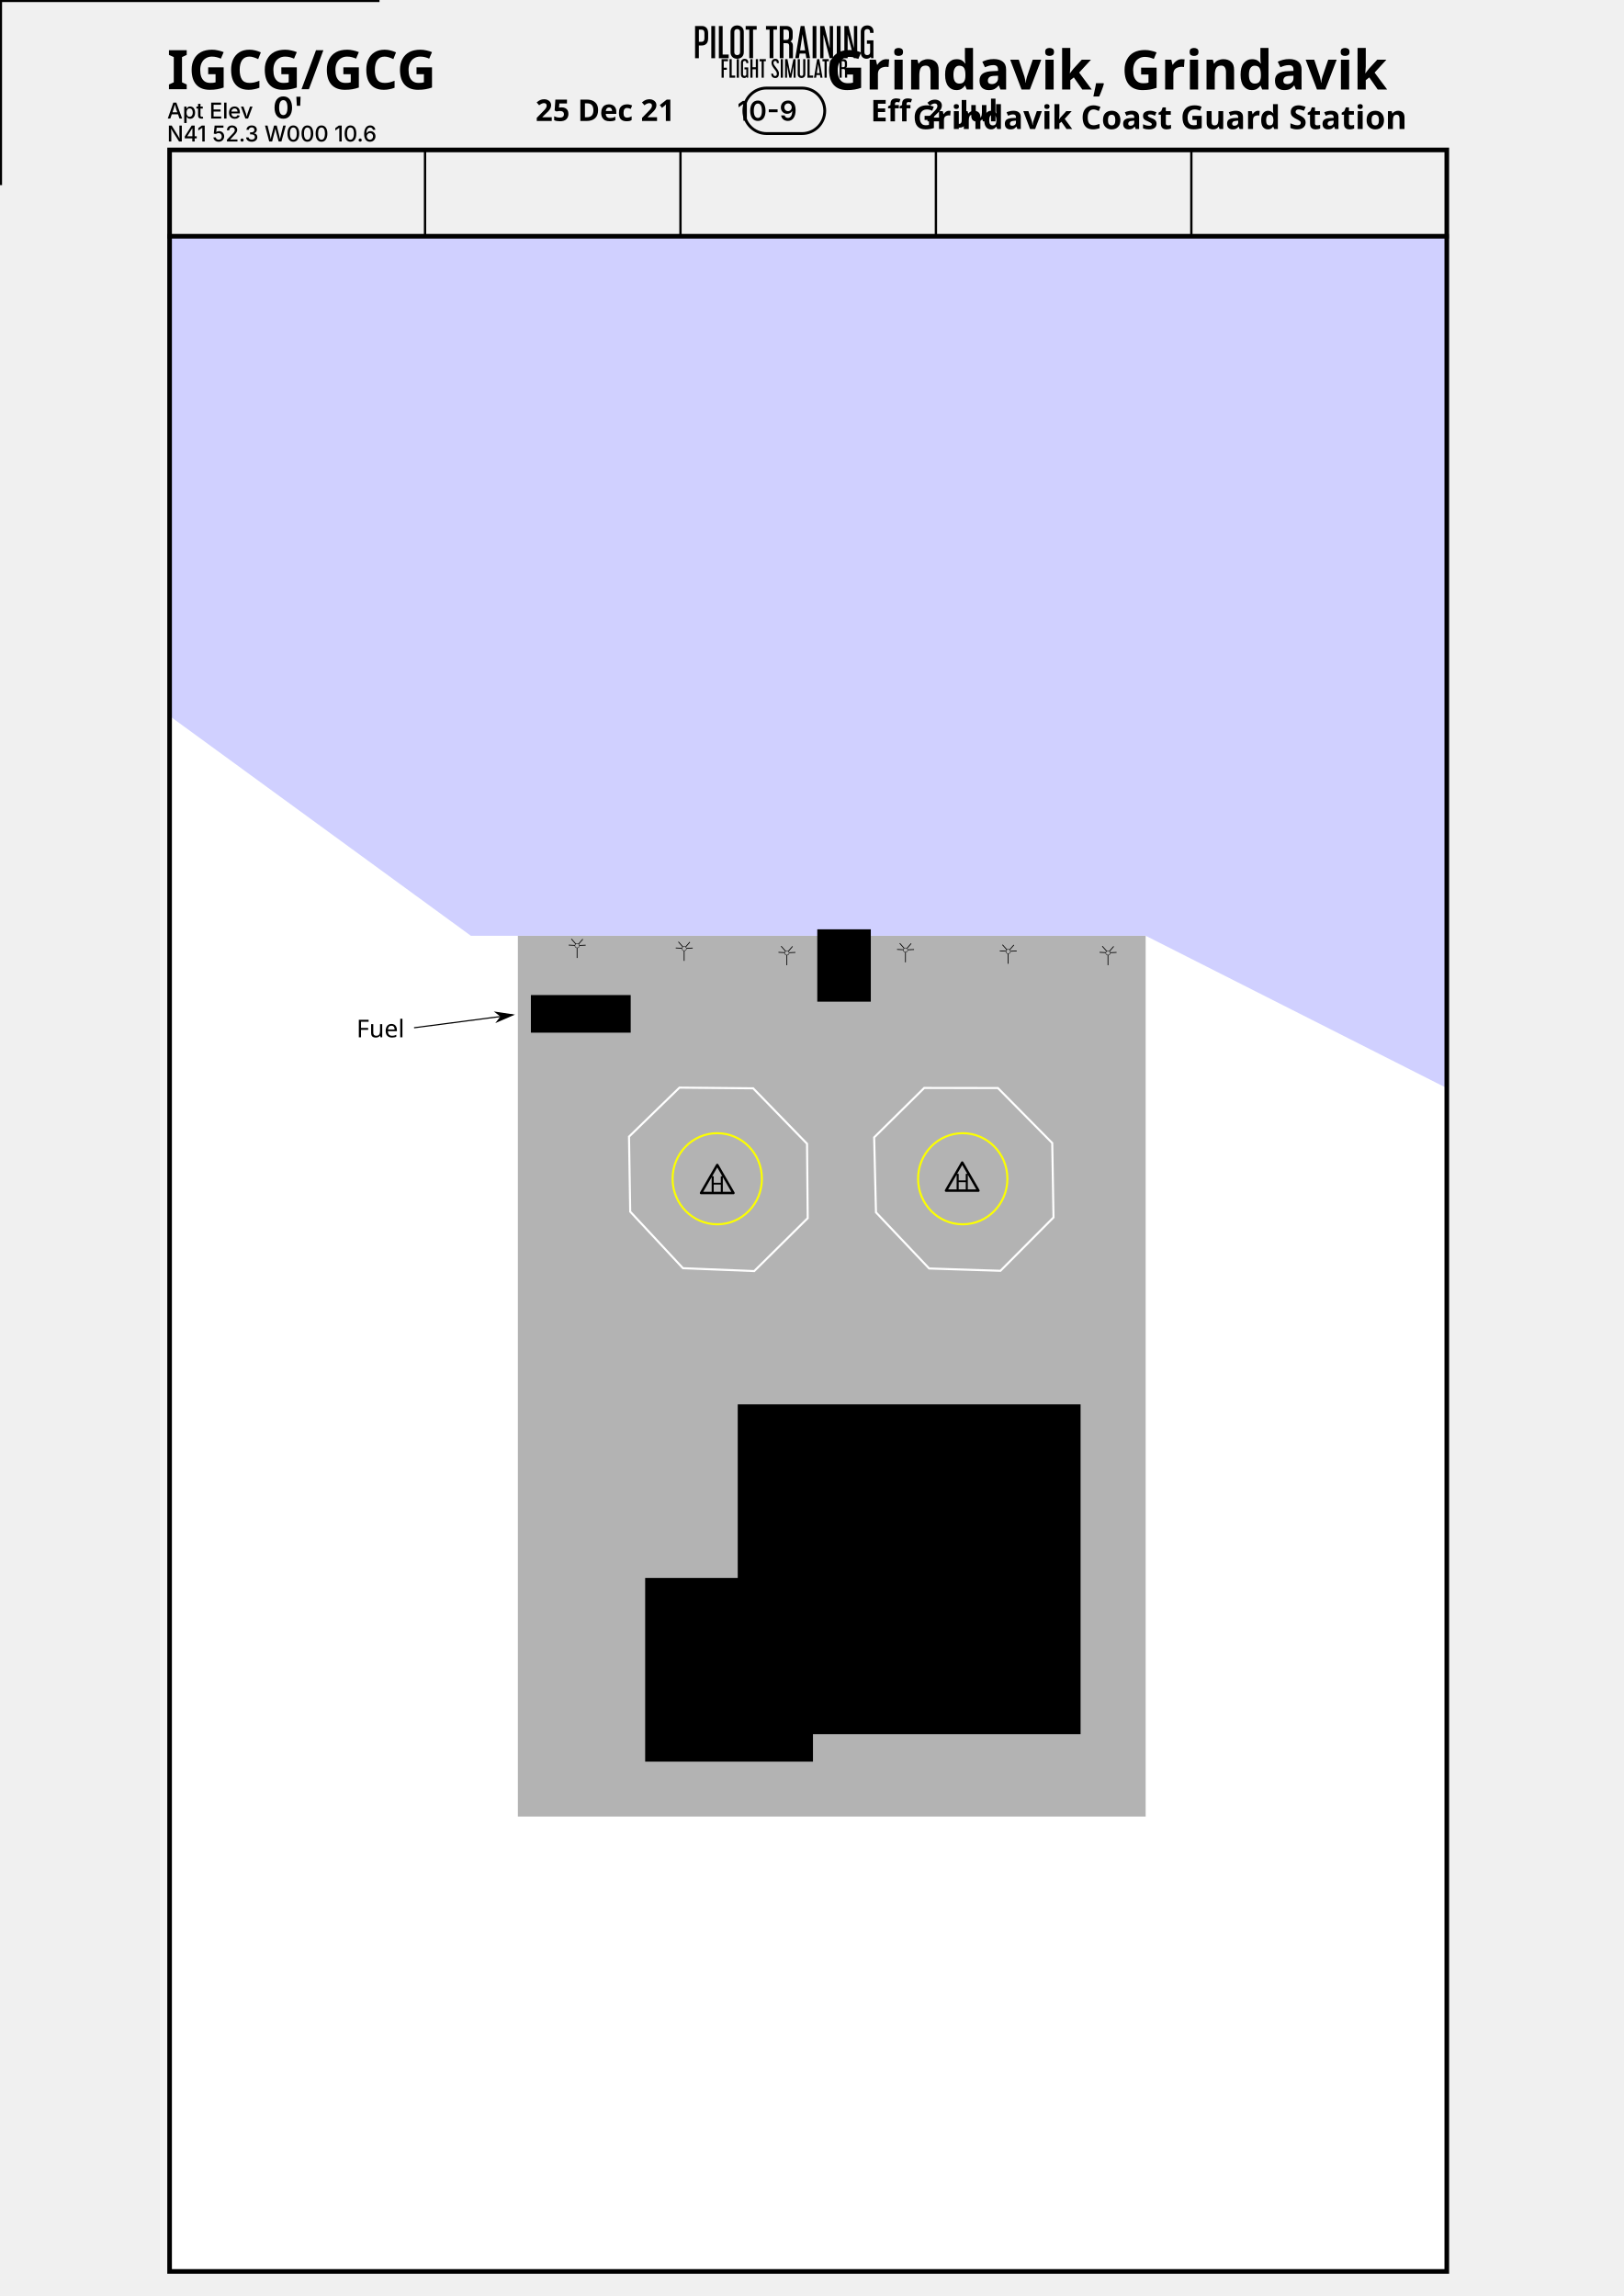
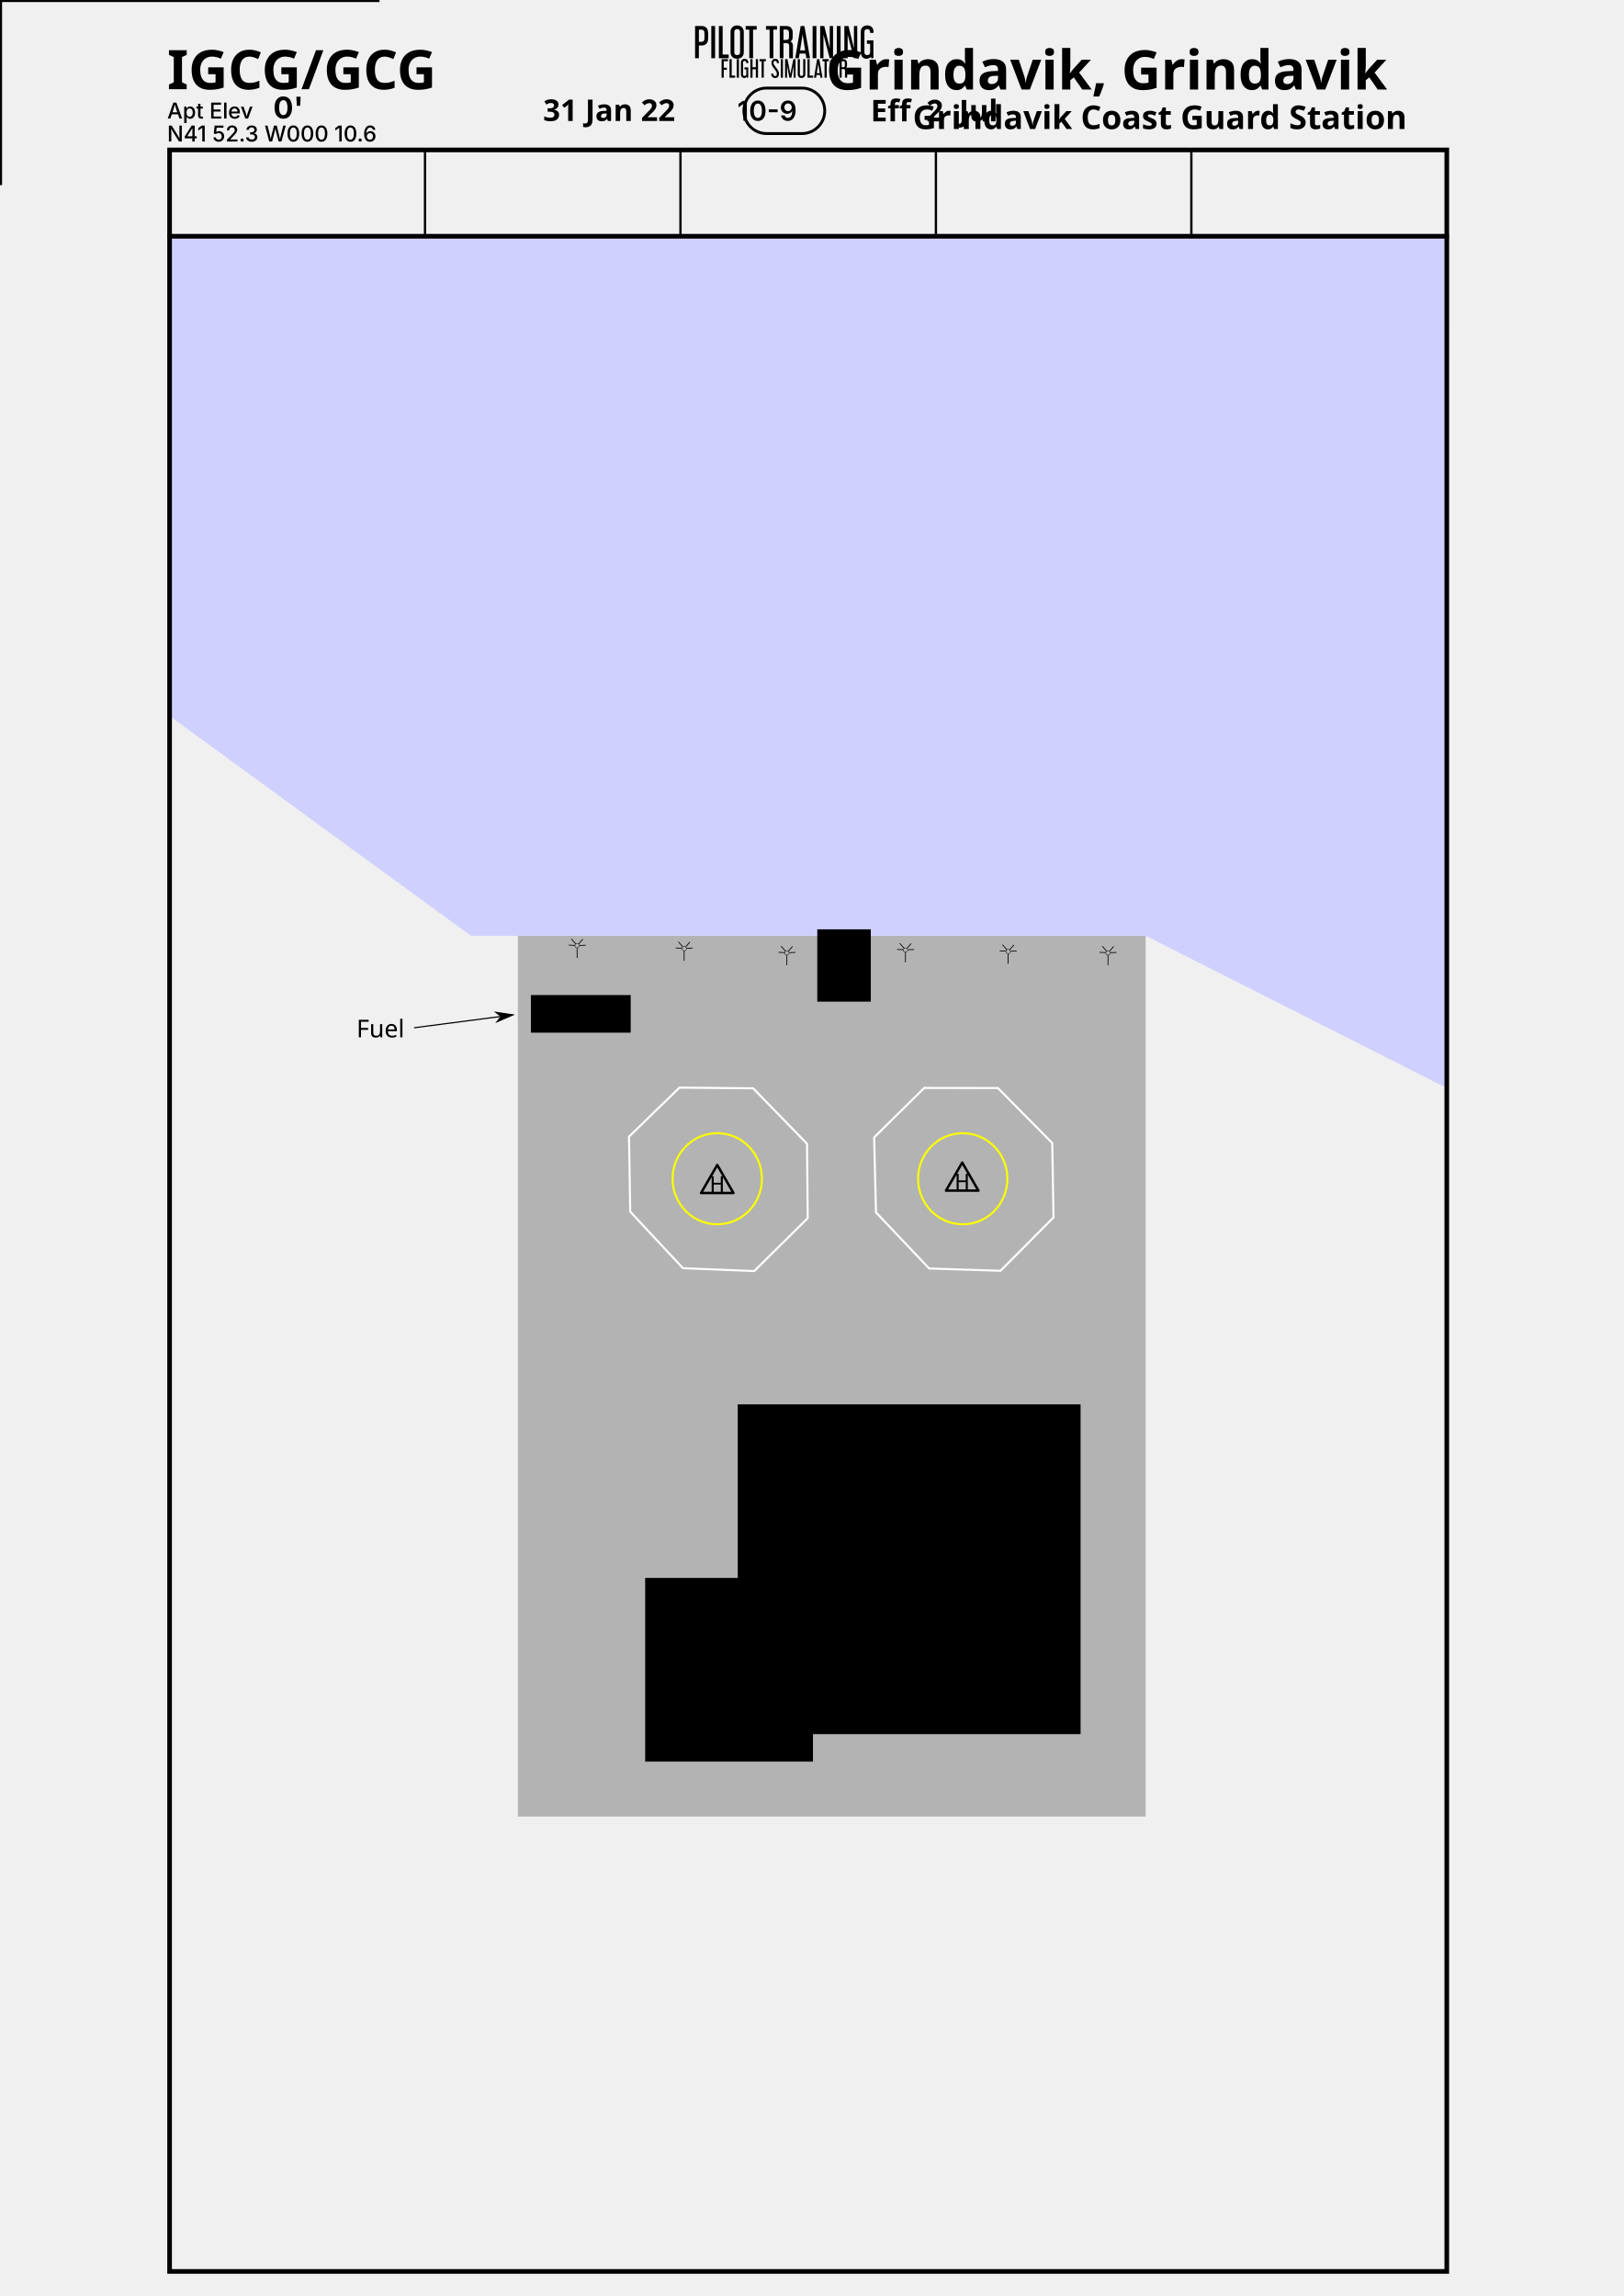
<svg xmlns="http://www.w3.org/2000/svg" width="210mm" height="297mm" viewBox="0 0 210 297" version="1.1" id="svg2434">
  <defs id="defs2431">
    <marker orient="auto" refY="0" refX="0" id="EmptyDotM-6-7" style="overflow:visible">
      <path id="path3328-8-0" d="m -2.5,-1 c 0,2.76 -2.24,5 -5,5 -2.76,0 -5,-2.24 -5,-5 0,-2.76 2.24,-5 5,-5 2.76,0 5,2.24 5,5 z" style="fill:#ffffff;fill-rule:evenodd;stroke:#000000;stroke-width:1pt;stroke-opacity:1" transform="matrix(0.4,0,0,0.4,2.96,0.4)" />
    </marker>
    <marker orient="auto" refY="0" refX="0" id="marker2187" style="overflow:visible">
      <path id="path2185" d="m -2.5,-1 c 0,2.76 -2.24,5 -5,5 -2.76,0 -5,-2.24 -5,-5 0,-2.76 2.24,-5 5,-5 2.76,0 5,2.24 5,5 z" style="fill:#ffffff;fill-rule:evenodd;stroke:#000000;stroke-width:1pt;stroke-opacity:1" transform="matrix(0.4,0,0,0.4,2.96,0.4)" />
    </marker>
    <marker style="overflow:visible" id="marker13503" refX="0" refY="0" orient="auto">
      <path transform="scale(0.8)" style="fill:none;fill-opacity:0.75;fill-rule:evenodd;stroke:#000000;stroke-width:1pt;stroke-opacity:1" d="M 0,5.65 V -5.65" id="path13501" />
    </marker>
    <marker style="overflow:visible" id="Arrow1Lend-5-2-3-9" refX="0" refY="0" orient="auto">
      <path transform="matrix(-0.8,0,0,-0.8,-10,0)" style="fill:#000000;fill-opacity:1;fill-rule:evenodd;stroke:#000000;stroke-width:1pt;stroke-opacity:1" d="M 0,0 5,-5 -12.5,0 5,5 Z" id="path4521-2-0-4-6" />
    </marker>
  </defs>
  <g id="layer1">
-     <rect style="opacity:1;fill:#ffffff;fill-opacity:1;fill-rule:evenodd;stroke:none;stroke-width:0.265;stroke-miterlimit:4;stroke-dasharray:none;stroke-opacity:1" id="rect35909" width="165.449" height="263.26" x="21.67" y="30.56" />
    <rect style="opacity:1;fill:#b3b3b3;fill-rule:evenodd;stroke-width:0.481;fill-opacity:1" id="rect30590" width="81.196" height="113.937" x="66.978" y="121.046" />
    <path style="fill:#d0d0ff;stroke:none;stroke-width:0.265;stroke-linecap:butt;stroke-linejoin:miter;stroke-opacity:1;fill-opacity:1;stroke-miterlimit:4;stroke-dasharray:none;opacity:1" d="m 187.182,140.784 -39.008,-19.738 -81.196,1e-5 -6.08,10e-6 L 21.796,92.515 21.67,30.56 h 165.714 z" id="path35425" />
    <text xml:space="preserve" style="font-style:normal;font-variant:normal;font-weight:normal;font-stretch:normal;font-size:2.822px;line-height:1.25;font-family:Calibri;-inkscape-font-specification:Calibri;text-align:center;letter-spacing:0px;word-spacing:0px;text-anchor:middle;stroke-width:0.265" x="-297.073" y="86.608" id="text2632-6-0-8">
      <tspan id="tspan3293" x="-297.073" y="86.608" style="font-style:normal;font-variant:normal;font-weight:normal;font-stretch:normal;font-size:2.822px;font-family:Calibri;-inkscape-font-specification:Calibri;text-align:center;text-anchor:middle;stroke-width:0.265" />
    </text>
    <path style="display:inline;fill:none;stroke:#000000;stroke-width:0.602;stroke-linecap:butt;stroke-linejoin:miter;stroke-miterlimit:4;stroke-dasharray:none;stroke-opacity:1;opacity:1" d="m 21.67,30.56 h 165.714" id="path857" />
    <rect style="display:inline;fill:none;fill-opacity:0.639;stroke:#000000;stroke-width:0.6;stroke-miterlimit:4;stroke-dasharray:none;stroke-opacity:1;opacity:1" id="rect901" width="165.185" height="274.426" x="21.934" y="19.395" />
    <text xml:space="preserve" style="font-style:normal;font-variant:normal;font-weight:bold;font-stretch:normal;font-size:3.881px;line-height:1.25;font-family:'Zilla Slab Highlight';-inkscape-font-specification:'Zilla Slab Highlight Bold';text-align:start;letter-spacing:0px;word-spacing:0px;text-anchor:start;display:inline;fill:#000000;fill-opacity:1;stroke:none;stroke-width:0.265;stroke-miterlimit:4;stroke-dasharray:none;stroke-opacity:1;opacity:1" x="110.591" y="15.701" id="text852">
      <tspan id="tspan850" x="110.591" y="15.701" style="font-style:normal;font-variant:normal;font-weight:bold;font-stretch:normal;font-size:3.881px;font-family:'Zilla Slab Highlight';-inkscape-font-specification:'Zilla Slab Highlight Bold';text-align:start;text-anchor:start;fill:#000000;fill-opacity:1;stroke:none;stroke-width:0.265;stroke-miterlimit:4;stroke-dasharray:none;stroke-opacity:1">  Eff  2  Jul  </tspan>
    </text>
    <path d="m 95.34,3.288 c -0.121,0 -0.234,0.019 -0.34,0.058 -0.103,0.039 -0.193,0.094 -0.271,0.165 -0.074,0.071 -0.135,0.158 -0.181,0.261 -0.043,0.103 -0.064,0.22 -0.064,0.351 v 2.644 c 0,0.131 0.021,0.248 0.064,0.351 0.046,0.103 0.107,0.191 0.181,0.266 0.078,0.071 0.168,0.124 0.271,0.16 0.106,0.039 0.22,0.058 0.34,0.058 0.117,0 0.227,-0.019 0.33,-0.058 0.106,-0.035 0.199,-0.089 0.277,-0.16 0.078,-0.074 0.138,-0.163 0.181,-0.266 0.046,-0.103 0.069,-0.22 0.069,-0.351 V 4.123 c 0,-0.131 -0.023,-0.248 -0.069,-0.351 -0.043,-0.103 -0.103,-0.19 -0.181,-0.261 -0.078,-0.071 -0.17,-0.126 -0.277,-0.165 -0.103,-0.039 -0.213,-0.058 -0.33,-0.058 z m 16.826,0 c -0.124,0 -0.238,0.019 -0.34,0.058 -0.103,0.035 -0.191,0.091 -0.266,0.165 -0.074,0.071 -0.133,0.158 -0.175,0.261 -0.039,0.099 -0.058,0.213 -0.058,0.34 v 2.665 c 0,0.255 0.069,0.457 0.207,0.606 0.142,0.145 0.319,0.218 0.532,0.218 0.124,0 0.234,-0.025 0.33,-0.075 0.096,-0.046 0.177,-0.106 0.244,-0.181 l 0.021,0.181 h 0.303 V 5.219 h -0.841 v 0.441 h 0.415 v 1.107 c 0,0.121 -0.037,0.211 -0.112,0.271 -0.074,0.06 -0.165,0.091 -0.271,0.091 -0.106,0 -0.194,-0.03 -0.261,-0.091 -0.064,-0.06 -0.096,-0.151 -0.096,-0.271 V 4.123 c 0,-0.121 0.034,-0.211 0.101,-0.271 0.067,-0.06 0.158,-0.091 0.271,-0.091 0.106,0 0.192,0.03 0.256,0.091 0.067,0.06 0.101,0.151 0.101,0.271 v 0.128 h 0.452 v -0.138 c 0,-0.255 -0.075,-0.456 -0.224,-0.601 -0.149,-0.149 -0.346,-0.224 -0.591,-0.224 z m -22.269,0.075 v 4.165 h 0.489 V 5.884 h 0.372 c 0.255,0 0.458,-0.078 0.607,-0.234 0.149,-0.156 0.223,-0.397 0.223,-0.723 v -0.606 c 0,-0.326 -0.074,-0.568 -0.223,-0.724 -0.149,-0.156 -0.351,-0.234 -0.607,-0.234 z m 2.099,0 v 4.165 h 0.489 V 3.362 Z m 0.977,0 v 4.165 h 1.271 v -0.473 h -0.782 V 3.362 Z m 3.467,0 v 0.473 h 0.468 v 3.692 h 0.489 V 3.836 h 0.468 v -0.473 z m 2.629,0 v 0.473 h 0.468 V 7.527 H 100.026 V 3.836 h 0.468 v -0.473 z m 1.78,0 v 4.165 h 0.479 V 5.586 h 0.362 c 0.149,0 0.248,0.028 0.298,0.085 0.053,0.053 0.08,0.145 0.08,0.277 v 1.58 h 0.484 V 5.964 c 0,-0.17 -0.028,-0.303 -0.085,-0.399 -0.057,-0.096 -0.137,-0.165 -0.24,-0.207 0.096,-0.043 0.169,-0.11 0.218,-0.202 0.05,-0.092 0.075,-0.222 0.075,-0.389 v -0.58 c 0,-0.259 -0.075,-0.461 -0.224,-0.606 -0.145,-0.145 -0.346,-0.218 -0.601,-0.218 z m 2.704,0 -0.702,4.165 h 0.473 l 0.091,-0.601 h 0.777 l 0.096,0.601 h 0.474 l -0.724,-4.165 z m 1.546,0 v 4.165 h 0.489 V 3.362 Z m 0.977,0 v 4.165 h 0.426 V 4.463 l 0.803,3.064 h 0.436 V 3.362 h -0.426 v 2.873 l -0.708,-2.873 z m 2.151,0 v 4.165 h 0.489 V 3.362 Z m 0.977,0 v 4.165 h 0.426 V 4.463 l 0.803,3.064 h 0.436 V 3.362 h -0.426 v 2.873 l -0.708,-2.873 z m -13.861,0.398 c 0.11,0 0.199,0.032 0.266,0.096 0.071,0.06 0.106,0.151 0.106,0.271 v 2.633 c 0,0.121 -0.035,0.213 -0.106,0.277 -0.067,0.06 -0.156,0.09 -0.266,0.09 -0.11,-1e-6 -0.2,-0.03 -0.271,-0.09 -0.067,-0.064 -0.101,-0.156 -0.101,-0.277 V 4.128 c 0,-0.121 0.034,-0.211 0.101,-0.271 0.071,-0.064 0.161,-0.096 0.271,-0.096 z m 5.987,0.064 h 0.33 c 0.255,0 0.383,0.14 0.383,0.42 v 0.543 c 0,0.135 -0.029,0.232 -0.085,0.293 -0.053,0.057 -0.153,0.085 -0.298,0.085 h -0.33 z m -10.94,0.011 h 0.335 c 0.255,0 0.383,0.151 0.383,0.452 v 0.671 c 0,0.301 -0.127,0.452 -0.383,0.452 h -0.335 z m 13.41,0.596 0.33,2.085 h -0.649 z m -7.488,3.178 c -0.071,0 -0.137,0.011 -0.196,0.034 -0.059,0.02 -0.11,0.052 -0.153,0.094 -0.043,0.041 -0.076,0.091 -0.101,0.15 -0.022,0.057 -0.034,0.122 -0.034,0.196 v 1.533 c 0,0.147 0.04,0.263 0.119,0.349 0.082,0.084 0.184,0.125 0.306,0.125 0.071,0 0.134,-0.014 0.189,-0.043 0.055,-0.027 0.102,-0.061 0.141,-0.104 l 0.012,0.104 h 0.174 V 8.719 h -0.483 v 0.254 h 0.239 v 0.636 c 0,0.069 -0.021,0.121 -0.064,0.156 -0.043,0.035 -0.095,0.052 -0.156,0.052 -0.061,0 -0.111,-0.017 -0.15,-0.052 -0.037,-0.035 -0.055,-0.087 -0.055,-0.156 v -1.52 c 0,-0.069 0.019,-0.122 0.058,-0.156 0.039,-0.035 0.091,-0.052 0.156,-0.052 0.061,0 0.11,0.017 0.147,0.052 0.039,0.035 0.058,0.087 0.058,0.156 v 0.073 h 0.26 v -0.079 c 0,-0.147 -0.043,-0.262 -0.129,-0.346 -0.086,-0.086 -0.199,-0.128 -0.34,-0.128 z m 3.955,0 c -0.147,0 -0.265,0.047 -0.355,0.141 -0.088,0.092 -0.131,0.217 -0.131,0.376 0,0.077 0.012,0.159 0.037,0.244 0.026,0.084 0.074,0.181 0.144,0.291 0.029,0.045 0.06,0.092 0.095,0.141 0.037,0.047 0.073,0.094 0.11,0.141 0.037,0.047 0.072,0.092 0.104,0.134 0.035,0.043 0.063,0.082 0.086,0.116 0.045,0.069 0.075,0.132 0.091,0.189 0.018,0.057 0.028,0.113 0.028,0.169 0,0.09 -0.02,0.159 -0.058,0.208 -0.037,0.049 -0.093,0.074 -0.171,0.074 -0.071,0 -0.128,-0.021 -0.169,-0.064 -0.039,-0.043 -0.058,-0.093 -0.058,-0.15 v -0.058 l -0.26,-0.068 v 0.129 c 0,0.065 0.011,0.127 0.034,0.184 0.024,0.057 0.058,0.107 0.101,0.15 0.043,0.041 0.095,0.073 0.156,0.098 0.063,0.024 0.134,0.037 0.214,0.037 0.165,0 0.287,-0.051 0.364,-0.153 0.077,-0.104 0.116,-0.245 0.116,-0.422 0,-0.088 -0.011,-0.165 -0.034,-0.232 -0.02,-0.067 -0.054,-0.139 -0.101,-0.214 -0.029,-0.045 -0.062,-0.094 -0.101,-0.147 -0.039,-0.055 -0.08,-0.11 -0.123,-0.165 -0.041,-0.057 -0.081,-0.111 -0.122,-0.162 -0.039,-0.051 -0.071,-0.096 -0.098,-0.134 -0.041,-0.057 -0.072,-0.111 -0.095,-0.162 -0.02,-0.053 -0.031,-0.109 -0.031,-0.169 0,-0.071 0.017,-0.131 0.052,-0.18 0.037,-0.051 0.093,-0.076 0.168,-0.076 0.065,0 0.116,0.02 0.153,0.061 0.037,0.041 0.055,0.096 0.055,0.165 v 0.064 h 0.26 V 8.077 c 0,-0.141 -0.041,-0.254 -0.122,-0.34 -0.082,-0.086 -0.195,-0.128 -0.339,-0.128 z m 7.555,0 c -0.069,0 -0.134,0.011 -0.195,0.034 -0.059,0.022 -0.111,0.054 -0.156,0.094 -0.043,0.041 -0.077,0.091 -0.104,0.15 -0.024,0.059 -0.037,0.127 -0.037,0.202 v 1.52 c 0,0.075 0.013,0.143 0.037,0.202 0.026,0.059 0.061,0.11 0.104,0.153 0.045,0.041 0.097,0.071 0.156,0.092 0.061,0.022 0.126,0.034 0.195,0.034 0.067,0 0.131,-0.011 0.19,-0.034 0.061,-0.02 0.114,-0.051 0.159,-0.092 0.045,-0.043 0.08,-0.094 0.104,-0.153 0.026,-0.059 0.04,-0.127 0.04,-0.202 v -1.52 c 0,-0.075 -0.013,-0.143 -0.04,-0.202 -0.025,-0.059 -0.059,-0.109 -0.104,-0.15 -0.045,-0.041 -0.098,-0.072 -0.159,-0.094 -0.059,-0.022 -0.123,-0.034 -0.19,-0.034 z m -14.498,0.043 V 10.047 h 0.281 V 9.028 h 0.4 v -0.272 h -0.4 v -0.832 h 0.544 v -0.272 z m 1.028,0 V 10.047 h 0.731 V 9.775 h -0.45 v -2.122 z m 0.932,0 V 10.047 h 0.281 V 7.652 Z m 1.763,0 V 10.047 h 0.281 V 8.964 h 0.425 V 10.047 h 0.281 V 7.652 h -0.281 v 1.043 h -0.425 v -1.043 z m 1.187,0 v 0.272 h 0.269 V 10.047 h 0.281 V 7.924 h 0.269 v -0.272 z m 2.744,0 V 10.047 h 0.281 V 7.652 Z m 0.562,0 V 10.047 h 0.251 V 8.481 l 0.3,1.566 h 0.26 l 0.294,-1.544 V 10.047 h 0.251 V 7.652 h -0.281 l -0.395,1.899 -0.373,-1.899 z m 1.631,0 v 1.957 c 0,0.075 0.012,0.143 0.037,0.202 0.026,0.059 0.061,0.11 0.104,0.153 0.045,0.041 0.097,0.071 0.156,0.092 0.059,0.022 0.124,0.034 0.193,0.034 0.069,0 0.134,-0.011 0.193,-0.034 0.061,-0.02 0.114,-0.051 0.159,-0.092 0.045,-0.043 0.08,-0.094 0.104,-0.153 0.026,-0.059 0.04,-0.127 0.04,-0.202 v -1.957 h -0.275 v 1.954 c 0,0.069 -0.02,0.122 -0.061,0.159 -0.039,0.035 -0.091,0.052 -0.156,0.052 -0.061,0 -0.112,-0.017 -0.153,-0.052 -0.039,-0.037 -0.058,-0.089 -0.058,-0.159 v -1.954 z m 1.261,0 V 10.047 h 0.731 V 9.775 h -0.45 v -2.122 z m 1.25,0 -0.404,2.395 h 0.272 l 0.052,-0.346 h 0.447 l 0.055,0.346 h 0.272 l -0.416,-2.395 z m 0.69,0 v 0.272 h 0.269 V 10.047 h 0.282 V 7.924 h 0.269 v -0.272 z m 2.213,0 V 10.047 h 0.275 V 8.93 h 0.208 c 0.086,0 0.143,0.016 0.171,0.049 0.031,0.031 0.046,0.084 0.046,0.159 v 0.908 h 0.279 V 9.148 c 0,-0.098 -0.017,-0.174 -0.049,-0.229 -0.033,-0.055 -0.078,-0.095 -0.137,-0.119 0.055,-0.024 0.097,-0.063 0.125,-0.116 0.029,-0.053 0.043,-0.127 0.043,-0.223 v -0.334 c 0,-0.149 -0.043,-0.265 -0.129,-0.349 -0.084,-0.084 -0.198,-0.125 -0.345,-0.125 z m -0.759,0.229 c 0.063,0 0.114,0.018 0.153,0.055 0.041,0.035 0.061,0.087 0.061,0.156 v 1.514 c 0,0.069 -0.02,0.122 -0.061,0.159 -0.039,0.035 -0.09,0.052 -0.153,0.052 -0.063,0 -0.116,-0.017 -0.156,-0.052 -0.039,-0.037 -0.058,-0.089 -0.058,-0.159 v -1.514 c 0,-0.069 0.019,-0.121 0.058,-0.156 0.041,-0.037 0.093,-0.055 0.156,-0.055 z m 1.034,0.037 h 0.189 c 0.147,0 0.221,0.08 0.221,0.242 v 0.312 c 0,0.077 -0.017,0.133 -0.049,0.168 -0.03,0.033 -0.087,0.049 -0.171,0.049 h -0.19 z m -3.037,0.349 0.19,1.199 h -0.374 z" style="font-style:normal;font-variant:normal;font-weight:normal;font-stretch:normal;font-size:5.644px;line-height:1.25;font-family:'Libel Suit';-inkscape-font-specification:'Libel Suit';text-align:center;letter-spacing:0px;word-spacing:0px;text-anchor:middle;display:inline;stroke-width:0.249;opacity:1" id="path1442" />
    <text id="text886" y="11.577" x="188.575" style="font-style:normal;font-variant:normal;font-weight:600;font-stretch:normal;font-size:7.056px;line-height:1.25;font-family:'Zilla Slab';-inkscape-font-specification:'Zilla Slab Semi-Bold';text-align:end;letter-spacing:0px;word-spacing:0px;text-anchor:end;display:inline;stroke-width:0.265;opacity:1" xml:space="preserve">
      <tspan id="tspan888" style="font-style:normal;font-variant:normal;font-weight:600;font-stretch:normal;font-size:7.056px;font-family:'Zilla Slab';-inkscape-font-specification:'Zilla Slab Semi-Bold';stroke-width:0.265" y="11.577" x="188.575">Grindavik, Grindavik</tspan>
    </text>
    <text xml:space="preserve" style="font-style:normal;font-variant:normal;font-weight:600;font-stretch:normal;font-size:3.528px;line-height:1.25;font-family:Inter;-inkscape-font-specification:'Inter Semi-Bold';text-align:center;letter-spacing:0px;word-spacing:0px;text-anchor:middle;display:inline;stroke-width:0.265;opacity:1" x="101.439" y="15.614" id="text892">
      <tspan id="tspan890" x="101.439" y="15.614" style="font-style:normal;font-variant:normal;font-weight:600;font-stretch:normal;font-size:3.528px;font-family:Inter;-inkscape-font-specification:'Inter Semi-Bold';text-align:center;text-anchor:middle;stroke-width:0.265">10-9</tspan>
    </text>
    <text xml:space="preserve" style="font-style:normal;font-variant:normal;font-weight:600;font-stretch:normal;font-size:7.056px;line-height:1.25;font-family:'Zilla Slab';-inkscape-font-specification:'Zilla Slab Semi-Bold';text-align:start;letter-spacing:0px;word-spacing:0px;text-anchor:start;display:inline;stroke-width:0.265;opacity:1" x="21.634" y="11.541" id="text895">
      <tspan x="21.634" y="11.541" style="font-style:normal;font-variant:normal;font-weight:600;font-stretch:normal;font-size:7.056px;font-family:'Zilla Slab';-inkscape-font-specification:'Zilla Slab Semi-Bold';text-align:start;text-anchor:start;stroke-width:0.265" id="tspan893">IGCG/GCG</tspan>
    </text>
    <text id="text860" y="15.328" x="35.334" style="font-style:normal;font-variant:normal;font-weight:bold;font-stretch:normal;font-size:3.881px;line-height:1.25;font-family:Inter;-inkscape-font-specification:'Inter Bold';letter-spacing:0px;word-spacing:0px;display:inline;stroke-width:0.265;opacity:1" xml:space="preserve">
      <tspan style="font-style:normal;font-variant:normal;font-weight:bold;font-stretch:normal;font-size:3.881px;font-family:Inter;-inkscape-font-specification:'Inter Bold';stroke-width:0.265" y="15.328" x="35.334" id="tspan858">0'</tspan>
    </text>
    <path id="path2703" d="M 54.971,19.395 V 30.56" style="display:inline;fill:none;stroke:#000000;stroke-width:0.3;stroke-linecap:butt;stroke-linejoin:miter;stroke-miterlimit:4;stroke-dasharray:none;stroke-opacity:1;opacity:1" />
    <path style="display:inline;fill:none;stroke:#000000;stroke-width:0.3;stroke-linecap:butt;stroke-linejoin:miter;stroke-miterlimit:4;stroke-dasharray:none;stroke-opacity:1;opacity:1" d="M 88.008,19.395 V 30.56" id="path2705" />
    <path id="path2707" d="M 121.045,19.395 V 30.56" style="display:inline;fill:none;stroke:#000000;stroke-width:0.3;stroke-linecap:butt;stroke-linejoin:miter;stroke-miterlimit:4;stroke-dasharray:none;stroke-opacity:1;opacity:1" />
    <path style="display:inline;fill:none;stroke:#000000;stroke-width:0.3;stroke-linecap:butt;stroke-linejoin:miter;stroke-miterlimit:4;stroke-dasharray:none;stroke-opacity:1;opacity:1" d="M 154.082,19.395 V 30.56" id="path2709" />
    <text id="text1482" y="16.69" x="187.464" style="font-style:normal;font-variant:normal;font-weight:600;font-stretch:normal;font-size:4.233px;line-height:1.25;font-family:'Zilla Slab';-inkscape-font-specification:'Zilla Slab Semi-Bold';text-align:end;letter-spacing:0px;word-spacing:0px;text-anchor:end;display:inline;stroke-width:0.265;opacity:1" xml:space="preserve">
      <tspan style="font-style:normal;font-variant:normal;font-weight:600;font-stretch:normal;font-size:4.233px;font-family:'Zilla Slab';-inkscape-font-specification:'Zilla Slab Semi-Bold';text-align:end;text-anchor:end;stroke-width:0.265" y="16.69" x="187.464" id="tspan1480" rotate="0 0 0 0 0 0 0 0 0 0 0 0 0 0 0 0 0 0 0 0 0 0 0 0 0 0 0 0 0 0">Grindavik Coast Guard Station</tspan>
    </text>
    <path d="m 99.13,11.392 c -1.617,0 -2.921,1.327 -2.921,2.943 0,1.626 1.318,2.943 2.943,2.943 h 4.572 c 1.626,0 2.943,-1.318 2.943,-2.943 0,-1.626 -1.318,-2.943 -2.943,-2.943 z" style="display:inline;fill:none;fill-opacity:1;stroke:#000000;stroke-width:0.37;stroke-miterlimit:4;stroke-dasharray:none;stroke-opacity:1;opacity:1" id="path1484" />
    <text xml:space="preserve" style="font-style:normal;font-variant:normal;font-weight:500;font-stretch:normal;font-size:2.822px;line-height:1.25;font-family:Inter;-inkscape-font-specification:'Inter Medium';text-align:start;letter-spacing:0px;word-spacing:0px;text-anchor:start;display:inline;opacity:1;stroke-width:0.265" x="21.61" y="18.305" id="text1603">
      <tspan x="21.61" y="18.305" style="font-style:normal;font-variant:normal;font-weight:500;font-stretch:normal;font-size:2.822px;font-family:Inter;-inkscape-font-specification:'Inter Medium';text-align:start;text-anchor:start;stroke-width:0.265" id="tspan1601">N41 52.3 W000 10.6</tspan>
    </text>
    <text id="text1625" y="15.335" x="21.621" style="font-style:normal;font-variant:normal;font-weight:normal;font-stretch:normal;font-size:2.822px;line-height:1.25;text-align:start;letter-spacing:0px;word-spacing:0px;text-anchor:start;display:inline;stroke-width:0.265;opacity:1" xml:space="preserve">
      <tspan id="tspan1623" style="font-style:normal;font-variant:normal;font-weight:500;font-stretch:normal;font-size:2.822px;font-family:Inter;-inkscape-font-specification:'Inter Medium';text-align:start;text-anchor:start;stroke-width:0.265" y="15.335" x="21.621">Apt Elev</tspan>
    </text>
    <path style="display:inline;fill:none;stroke:#000000;stroke-width:0.265px;stroke-linecap:butt;stroke-linejoin:miter;stroke-opacity:1;opacity:1" d="M 0.133,23.945 V 0.133 H 49.081" id="path3867" />
    <text id="text1332" y="15.651" x="92.369" style="font-style:normal;font-variant:normal;font-weight:bold;font-stretch:normal;font-size:3.881px;line-height:1.25;font-family:'Zilla Slab';-inkscape-font-specification:'Zilla Slab Bold';text-align:end;letter-spacing:0px;word-spacing:0px;text-anchor:end;display:inline;opacity:1;fill:#000000;fill-opacity:1;stroke:none;stroke-width:0.265;stroke-miterlimit:4;stroke-dasharray:none;stroke-opacity:1" xml:space="preserve">
-       <tspan style="font-style:normal;font-variant:normal;font-weight:bold;font-stretch:normal;font-size:3.881px;font-family:'Zilla Slab';-inkscape-font-specification:'Zilla Slab Bold';text-align:end;text-anchor:end;fill:#000000;fill-opacity:1;stroke:none;stroke-width:0.265;stroke-miterlimit:4;stroke-dasharray:none;stroke-opacity:1" y="15.651" x="92.369" id="tspan1330">25 Dec 21</tspan>
+       <tspan style="font-style:normal;font-variant:normal;font-weight:bold;font-stretch:normal;font-size:3.881px;font-family:'Zilla Slab';-inkscape-font-specification:'Zilla Slab Bold';text-align:end;text-anchor:end;fill:#000000;fill-opacity:1;stroke:none;stroke-width:0.265;stroke-miterlimit:4;stroke-dasharray:none;stroke-opacity:1" y="15.651" x="92.369" id="tspan1330">31 Jan 22</tspan>
    </text>
    <path id="path4516-4-5-6-5" d="m 53.551,132.946 12.765,-1.663" style="display:inline;opacity:1;fill:none;stroke:#000000;stroke-width:0.15;stroke-linecap:butt;stroke-linejoin:miter;stroke-miterlimit:4;stroke-dasharray:none;stroke-opacity:1;marker-end:url(#Arrow1Lend-5-2-3-9)" />
    <text xml:space="preserve" style="font-style:normal;font-variant:normal;font-weight:normal;font-stretch:normal;font-size:3.175px;line-height:1.25;font-family:Metropolis;-inkscape-font-specification:Metropolis;opacity:1;fill:#000000;fill-opacity:1;stroke:none;stroke-width:0.265" x="46.096" y="134.184" id="text43925">
      <tspan id="tspan43923" style="font-style:normal;font-variant:normal;font-weight:normal;font-stretch:normal;font-size:3.175px;font-family:Metropolis;-inkscape-font-specification:Metropolis;stroke-width:0.265" x="46.096" y="134.184">Fuel</tspan>
    </text>
    <g id="g65347-1-2" transform="translate(-23.00297,-23.32708)" style="opacity:1">
      <path style="fill:none;stroke:#000000;stroke-width:0.1;stroke-linecap:butt;stroke-linejoin:miter;stroke-miterlimit:4;stroke-dasharray:none;stroke-opacity:1" d="m 97.641,147.247 v -1.302" id="path62625-1-7" />
      <ellipse style="opacity:1;fill:none;fill-opacity:1;stroke:#000000;stroke-width:0.056;stroke-linejoin:round;stroke-miterlimit:4;stroke-dasharray:none;stroke-dashoffset:0;stroke-opacity:1" id="path62653-0-87" cx="97.645" cy="145.659" rx="0.291" ry="0.28" />
      <path style="fill:none;stroke:#000000;stroke-width:0.1;stroke-linecap:butt;stroke-linejoin:miter;stroke-miterlimit:4;stroke-dasharray:none;stroke-opacity:1" d="m 97.953,145.625 0.795,-0.035" id="path64855-7-28" />
      <path style="fill:none;stroke:#000000;stroke-width:0.1;stroke-linecap:butt;stroke-linejoin:miter;stroke-miterlimit:4;stroke-dasharray:none;stroke-opacity:1" d="m 97.362,145.619 -0.807,-0.041" id="path64857-3-4" />
      <path style="fill:none;stroke:#000000;stroke-width:0.1;stroke-linecap:butt;stroke-linejoin:miter;stroke-miterlimit:4;stroke-dasharray:none;stroke-opacity:1" d="m 97.836,145.438 0.544,-0.626" id="path64859-3-3" />
      <path style="fill:none;stroke:#000000;stroke-width:0.1;stroke-linecap:butt;stroke-linejoin:miter;stroke-miterlimit:4;stroke-dasharray:none;stroke-opacity:1" d="m 97.473,145.432 -0.573,-0.649" id="path64861-0-70" />
    </g>
    <g id="g65347-1-2-0" transform="translate(-9.158412,-22.9529)" style="opacity:1">
      <path style="fill:none;stroke:#000000;stroke-width:0.1;stroke-linecap:butt;stroke-linejoin:miter;stroke-miterlimit:4;stroke-dasharray:none;stroke-opacity:1" d="m 97.641,147.247 v -1.302" id="path62625-1-7-0" />
      <ellipse style="opacity:1;fill:none;fill-opacity:1;stroke:#000000;stroke-width:0.056;stroke-linejoin:round;stroke-miterlimit:4;stroke-dasharray:none;stroke-dashoffset:0;stroke-opacity:1" id="path62653-0-87-9" cx="97.645" cy="145.659" rx="0.291" ry="0.28" />
      <path style="fill:none;stroke:#000000;stroke-width:0.1;stroke-linecap:butt;stroke-linejoin:miter;stroke-miterlimit:4;stroke-dasharray:none;stroke-opacity:1" d="m 97.953,145.625 0.795,-0.035" id="path64855-7-28-0" />
      <path style="fill:none;stroke:#000000;stroke-width:0.1;stroke-linecap:butt;stroke-linejoin:miter;stroke-miterlimit:4;stroke-dasharray:none;stroke-opacity:1" d="m 97.362,145.619 -0.807,-0.041" id="path64857-3-4-3" />
      <path style="fill:none;stroke:#000000;stroke-width:0.1;stroke-linecap:butt;stroke-linejoin:miter;stroke-miterlimit:4;stroke-dasharray:none;stroke-opacity:1" d="m 97.836,145.438 0.544,-0.626" id="path64859-3-3-7" />
      <path style="fill:none;stroke:#000000;stroke-width:0.1;stroke-linecap:butt;stroke-linejoin:miter;stroke-miterlimit:4;stroke-dasharray:none;stroke-opacity:1" d="m 97.473,145.432 -0.573,-0.649" id="path64861-0-70-2" />
    </g>
    <g id="g65347-1-2-5" transform="translate(4.124884,-22.39164)" style="opacity:1">
      <path style="fill:none;stroke:#000000;stroke-width:0.1;stroke-linecap:butt;stroke-linejoin:miter;stroke-miterlimit:4;stroke-dasharray:none;stroke-opacity:1" d="m 97.641,147.247 v -1.302" id="path62625-1-7-8" />
      <ellipse style="opacity:1;fill:none;fill-opacity:1;stroke:#000000;stroke-width:0.056;stroke-linejoin:round;stroke-miterlimit:4;stroke-dasharray:none;stroke-dashoffset:0;stroke-opacity:1" id="path62653-0-87-1" cx="97.645" cy="145.659" rx="0.291" ry="0.28" />
      <path style="fill:none;stroke:#000000;stroke-width:0.1;stroke-linecap:butt;stroke-linejoin:miter;stroke-miterlimit:4;stroke-dasharray:none;stroke-opacity:1" d="m 97.953,145.625 0.795,-0.035" id="path64855-7-28-7" />
      <path style="fill:none;stroke:#000000;stroke-width:0.1;stroke-linecap:butt;stroke-linejoin:miter;stroke-miterlimit:4;stroke-dasharray:none;stroke-opacity:1" d="m 97.362,145.619 -0.807,-0.041" id="path64857-3-4-6" />
      <path style="fill:none;stroke:#000000;stroke-width:0.1;stroke-linecap:butt;stroke-linejoin:miter;stroke-miterlimit:4;stroke-dasharray:none;stroke-opacity:1" d="m 97.836,145.438 0.544,-0.626" id="path64859-3-3-3" />
      <path style="fill:none;stroke:#000000;stroke-width:0.1;stroke-linecap:butt;stroke-linejoin:miter;stroke-miterlimit:4;stroke-dasharray:none;stroke-opacity:1" d="m 97.473,145.432 -0.573,-0.649" id="path64861-0-70-7" />
    </g>
    <g id="g65347-1-2-4" transform="translate(19.46616,-22.76581)" style="opacity:1">
      <path style="fill:none;stroke:#000000;stroke-width:0.1;stroke-linecap:butt;stroke-linejoin:miter;stroke-miterlimit:4;stroke-dasharray:none;stroke-opacity:1" d="m 97.641,147.247 v -1.302" id="path62625-1-7-87" />
      <ellipse style="opacity:1;fill:none;fill-opacity:1;stroke:#000000;stroke-width:0.056;stroke-linejoin:round;stroke-miterlimit:4;stroke-dasharray:none;stroke-dashoffset:0;stroke-opacity:1" id="path62653-0-87-2" cx="97.645" cy="145.659" rx="0.291" ry="0.28" />
      <path style="fill:none;stroke:#000000;stroke-width:0.1;stroke-linecap:butt;stroke-linejoin:miter;stroke-miterlimit:4;stroke-dasharray:none;stroke-opacity:1" d="m 97.953,145.625 0.795,-0.035" id="path64855-7-28-9" />
      <path style="fill:none;stroke:#000000;stroke-width:0.1;stroke-linecap:butt;stroke-linejoin:miter;stroke-miterlimit:4;stroke-dasharray:none;stroke-opacity:1" d="m 97.362,145.619 -0.807,-0.041" id="path64857-3-4-4" />
      <path style="fill:none;stroke:#000000;stroke-width:0.1;stroke-linecap:butt;stroke-linejoin:miter;stroke-miterlimit:4;stroke-dasharray:none;stroke-opacity:1" d="m 97.836,145.438 0.544,-0.626" id="path64859-3-3-9" />
      <path style="fill:none;stroke:#000000;stroke-width:0.1;stroke-linecap:butt;stroke-linejoin:miter;stroke-miterlimit:4;stroke-dasharray:none;stroke-opacity:1" d="m 97.473,145.432 -0.573,-0.649" id="path64861-0-70-8" />
    </g>
    <g id="g65347-1-2-54" transform="translate(32.74945,-22.57872)" style="opacity:1">
      <path style="fill:none;stroke:#000000;stroke-width:0.1;stroke-linecap:butt;stroke-linejoin:miter;stroke-miterlimit:4;stroke-dasharray:none;stroke-opacity:1" d="m 97.641,147.247 v -1.302" id="path62625-1-7-6" />
      <ellipse style="opacity:1;fill:none;fill-opacity:1;stroke:#000000;stroke-width:0.056;stroke-linejoin:round;stroke-miterlimit:4;stroke-dasharray:none;stroke-dashoffset:0;stroke-opacity:1" id="path62653-0-87-7" cx="97.645" cy="145.659" rx="0.291" ry="0.28" />
      <path style="fill:none;stroke:#000000;stroke-width:0.1;stroke-linecap:butt;stroke-linejoin:miter;stroke-miterlimit:4;stroke-dasharray:none;stroke-opacity:1" d="m 97.953,145.625 0.795,-0.035" id="path64855-7-28-2" />
      <path style="fill:none;stroke:#000000;stroke-width:0.1;stroke-linecap:butt;stroke-linejoin:miter;stroke-miterlimit:4;stroke-dasharray:none;stroke-opacity:1" d="m 97.362,145.619 -0.807,-0.041" id="path64857-3-4-0" />
      <path style="fill:none;stroke:#000000;stroke-width:0.1;stroke-linecap:butt;stroke-linejoin:miter;stroke-miterlimit:4;stroke-dasharray:none;stroke-opacity:1" d="m 97.836,145.438 0.544,-0.626" id="path64859-3-3-76" />
      <path style="fill:none;stroke:#000000;stroke-width:0.1;stroke-linecap:butt;stroke-linejoin:miter;stroke-miterlimit:4;stroke-dasharray:none;stroke-opacity:1" d="m 97.473,145.432 -0.573,-0.649" id="path64861-0-70-3" />
    </g>
    <g id="g65347-1-2-2" transform="translate(45.65857,-22.39164)" style="opacity:1">
      <path style="fill:none;stroke:#000000;stroke-width:0.1;stroke-linecap:butt;stroke-linejoin:miter;stroke-miterlimit:4;stroke-dasharray:none;stroke-opacity:1" d="m 97.641,147.247 v -1.302" id="path62625-1-7-9" />
      <ellipse style="opacity:1;fill:none;fill-opacity:1;stroke:#000000;stroke-width:0.056;stroke-linejoin:round;stroke-miterlimit:4;stroke-dasharray:none;stroke-dashoffset:0;stroke-opacity:1" id="path62653-0-87-18" cx="97.645" cy="145.659" rx="0.291" ry="0.28" />
      <path style="fill:none;stroke:#000000;stroke-width:0.1;stroke-linecap:butt;stroke-linejoin:miter;stroke-miterlimit:4;stroke-dasharray:none;stroke-opacity:1" d="m 97.953,145.625 0.795,-0.035" id="path64855-7-28-02" />
      <path style="fill:none;stroke:#000000;stroke-width:0.1;stroke-linecap:butt;stroke-linejoin:miter;stroke-miterlimit:4;stroke-dasharray:none;stroke-opacity:1" d="m 97.362,145.619 -0.807,-0.041" id="path64857-3-4-8" />
      <path style="fill:none;stroke:#000000;stroke-width:0.1;stroke-linecap:butt;stroke-linejoin:miter;stroke-miterlimit:4;stroke-dasharray:none;stroke-opacity:1" d="m 97.836,145.438 0.544,-0.626" id="path64859-3-3-32" />
      <path style="fill:none;stroke:#000000;stroke-width:0.1;stroke-linecap:butt;stroke-linejoin:miter;stroke-miterlimit:4;stroke-dasharray:none;stroke-opacity:1" d="m 97.473,145.432 -0.573,-0.649" id="path64861-0-70-83" />
    </g>
    <ellipse style="fill:none;fill-opacity:1;stroke:#fcff01;stroke-width:0.265;stroke-linejoin:round;stroke-miterlimit:4;stroke-dasharray:none;stroke-opacity:1;opacity:1" id="path32782" cx="92.764" cy="152.477" rx="5.776" ry="5.893" />
    <g style="font-style:normal;font-variant:normal;font-weight:normal;font-stretch:normal;font-size:3.175px;line-height:1.25;font-family:Calibri;-inkscape-font-specification:Calibri;letter-spacing:0px;word-spacing:0px;display:inline;opacity:1;fill:#000000;stroke-width:0.265" id="text1977-5" transform="translate(297.2464,-504.1261)" aria-label="H">
      <path transform="matrix(0,0.2645833,-0.2645833,0,0,0)" d="m 2487.42,644.584 a 0.605,0.605 0 0 0 -0.033,0.002 0.605,0.605 0 0 0 -0.236,0.074 l -13.707,7.914 a 0.605,0.605 0 0 0 0,1.047 l 13.707,7.922 a 0.605,0.605 0 0 0 0.908,-0.523 v -7.922 -7.914 a 0.605,0.605 0 0 0 -0.639,-0.6 z m -0.572,1.648 v 4.326 c -0.01,-0.029 -0.01,-0.063 -0.016,-0.084 -0.016,-0.04 -0.036,-0.067 -0.059,-0.082 -0.023,-0.015 -0.051,-0.021 -0.082,-0.021 h -7.014 z m -7.602,4.387 c -7e-4,0.005 0,0.008 0,0.014 -0.013,0.062 -0.019,0.141 -0.019,0.234 0,0.102 0.01,0.184 0.019,0.246 0.01,0.062 0.02,0.113 0.035,0.152 0.013,0.04 0.03,0.067 0.053,0.082 0.024,0.015 0.051,0.023 0.082,0.023 h 3.035 v 3.451 h -3.035 c -0.032,0 -0.059,0.008 -0.082,0.023 -0.023,0.016 -0.04,0.043 -0.053,0.082 -0.015,0.039 -0.028,0.092 -0.035,0.158 -0.013,0.062 -0.019,0.142 -0.019,0.24 0,0.094 0.01,0.174 0.019,0.24 6e-4,0.005 0,0.007 0,0.012 l -4.291,-2.48 z m 7.602,0.564 v 1.914 1.914 c -0.01,-0.029 -0.01,-0.063 -0.016,-0.084 -0.016,-0.04 -0.036,-0.067 -0.059,-0.082 -0.023,-0.015 -0.051,-0.023 -0.082,-0.023 h -3.363 v -3.451 h 3.363 c 0.032,0 0.059,-0.008 0.082,-0.023 0.024,-0.016 0.043,-0.043 0.059,-0.082 0.01,-0.021 0.01,-0.054 0.016,-0.082 z m 0,4.457 v 4.33 l -7.164,-4.141 h 7.008 c 0.032,0 0.059,-0.008 0.082,-0.023 0.024,-0.016 0.043,-0.043 0.059,-0.082 0.01,-0.021 0.01,-0.056 0.016,-0.084 z" style="font-style:normal;font-variant:normal;font-weight:normal;font-stretch:normal;font-size:3.175px;font-family:Calibri;-inkscape-font-specification:Calibri;fill:#000000;stroke-width:1" id="path1983-5" />
    </g>
    <g style="font-style:normal;font-variant:normal;font-weight:normal;font-stretch:normal;font-size:3.175px;line-height:1.25;font-family:Calibri;-inkscape-font-specification:Calibri;letter-spacing:0px;word-spacing:0px;display:inline;fill:#000000;stroke-width:0.265;opacity:1" id="text1977-5-2" transform="translate(265.5643,-503.8161)" aria-label="H">
      <path transform="matrix(0,0.2645833,-0.2645833,0,0,0)" d="m 2487.42,644.584 a 0.605,0.605 0 0 0 -0.033,0.002 0.605,0.605 0 0 0 -0.236,0.074 l -13.707,7.914 a 0.605,0.605 0 0 0 0,1.047 l 13.707,7.922 a 0.605,0.605 0 0 0 0.908,-0.523 v -7.922 -7.914 a 0.605,0.605 0 0 0 -0.639,-0.6 z m -0.572,1.648 v 4.326 c -0.01,-0.029 -0.01,-0.063 -0.016,-0.084 -0.016,-0.04 -0.036,-0.067 -0.059,-0.082 -0.023,-0.015 -0.051,-0.021 -0.082,-0.021 h -7.014 z m -7.602,4.387 c -7e-4,0.005 0,0.008 0,0.014 -0.013,0.062 -0.019,0.141 -0.019,0.234 0,0.102 0.01,0.184 0.019,0.246 0.01,0.062 0.02,0.113 0.035,0.152 0.013,0.04 0.03,0.067 0.053,0.082 0.024,0.015 0.051,0.023 0.082,0.023 h 3.035 v 3.451 h -3.035 c -0.032,0 -0.059,0.008 -0.082,0.023 -0.023,0.016 -0.04,0.043 -0.053,0.082 -0.015,0.039 -0.028,0.092 -0.035,0.158 -0.013,0.062 -0.019,0.142 -0.019,0.24 0,0.094 0.01,0.174 0.019,0.24 6e-4,0.005 0,0.007 0,0.012 l -4.291,-2.48 z m 7.602,0.564 v 1.914 1.914 c -0.01,-0.029 -0.01,-0.063 -0.016,-0.084 -0.016,-0.04 -0.036,-0.067 -0.059,-0.082 -0.023,-0.015 -0.051,-0.023 -0.082,-0.023 h -3.363 v -3.451 h 3.363 c 0.032,0 0.059,-0.008 0.082,-0.023 0.024,-0.016 0.043,-0.043 0.059,-0.082 0.01,-0.021 0.01,-0.054 0.016,-0.082 z m 0,4.457 v 4.33 l -7.164,-4.141 h 7.008 c 0.032,0 0.059,-0.008 0.082,-0.023 0.024,-0.016 0.043,-0.043 0.059,-0.082 0.01,-0.021 0.01,-0.056 0.016,-0.084 z" style="font-style:normal;font-variant:normal;font-weight:normal;font-stretch:normal;font-size:3.175px;font-family:Calibri;-inkscape-font-specification:Calibri;fill:#000000;stroke-width:1" id="path1983-5-7" />
    </g>
    <path style="opacity:1;fill:none;stroke:#ffffff;stroke-width:0.265px;stroke-linecap:butt;stroke-linejoin:miter;stroke-opacity:1" d="m 87.878,140.69 -6.526,6.344 0.157,9.7 6.818,7.314 9.222,0.373 6.915,-6.847 -0.086,-9.624 -6.971,-7.171 z" id="path32758" />
    <path style="opacity:1;fill:none;stroke:#ffffff;stroke-width:0.265px;stroke-linecap:butt;stroke-linejoin:miter;stroke-opacity:1" d="m 119.533,140.731 -6.475,6.396 0.235,9.699 6.876,7.259 9.225,0.299 6.86,-6.902 -0.163,-9.623 -7.028,-7.115 z" id="path33501" />
    <ellipse style="fill:none;fill-opacity:1;stroke:#fcff01;stroke-width:0.265;stroke-linejoin:round;stroke-miterlimit:4;stroke-dasharray:none;stroke-opacity:1;opacity:1" id="ellipse33569" cx="124.514" cy="152.477" rx="5.776" ry="5.893" />
    <rect style="opacity:1;fill:#000000;fill-opacity:1;fill-rule:evenodd;stroke-width:0.481" id="rect33879" width="12.909" height="4.864" x="68.662" y="128.717" />
    <rect style="opacity:1;fill:#000000;fill-opacity:1;fill-rule:evenodd;stroke-width:0.481" id="rect34363" width="44.34" height="42.656" x="95.415" y="181.663" />
    <rect style="opacity:1;fill:#000000;fill-opacity:1;fill-rule:evenodd;stroke-width:0.251" id="rect34445" width="21.702" height="23.76" x="83.442" y="204.114" />
    <rect style="opacity:1;fill:#000000;fill-opacity:1;fill-rule:evenodd;stroke-width:0.488" id="rect34447" width="6.922" height="9.354" x="105.703" y="120.213" />
  </g>
</svg>
